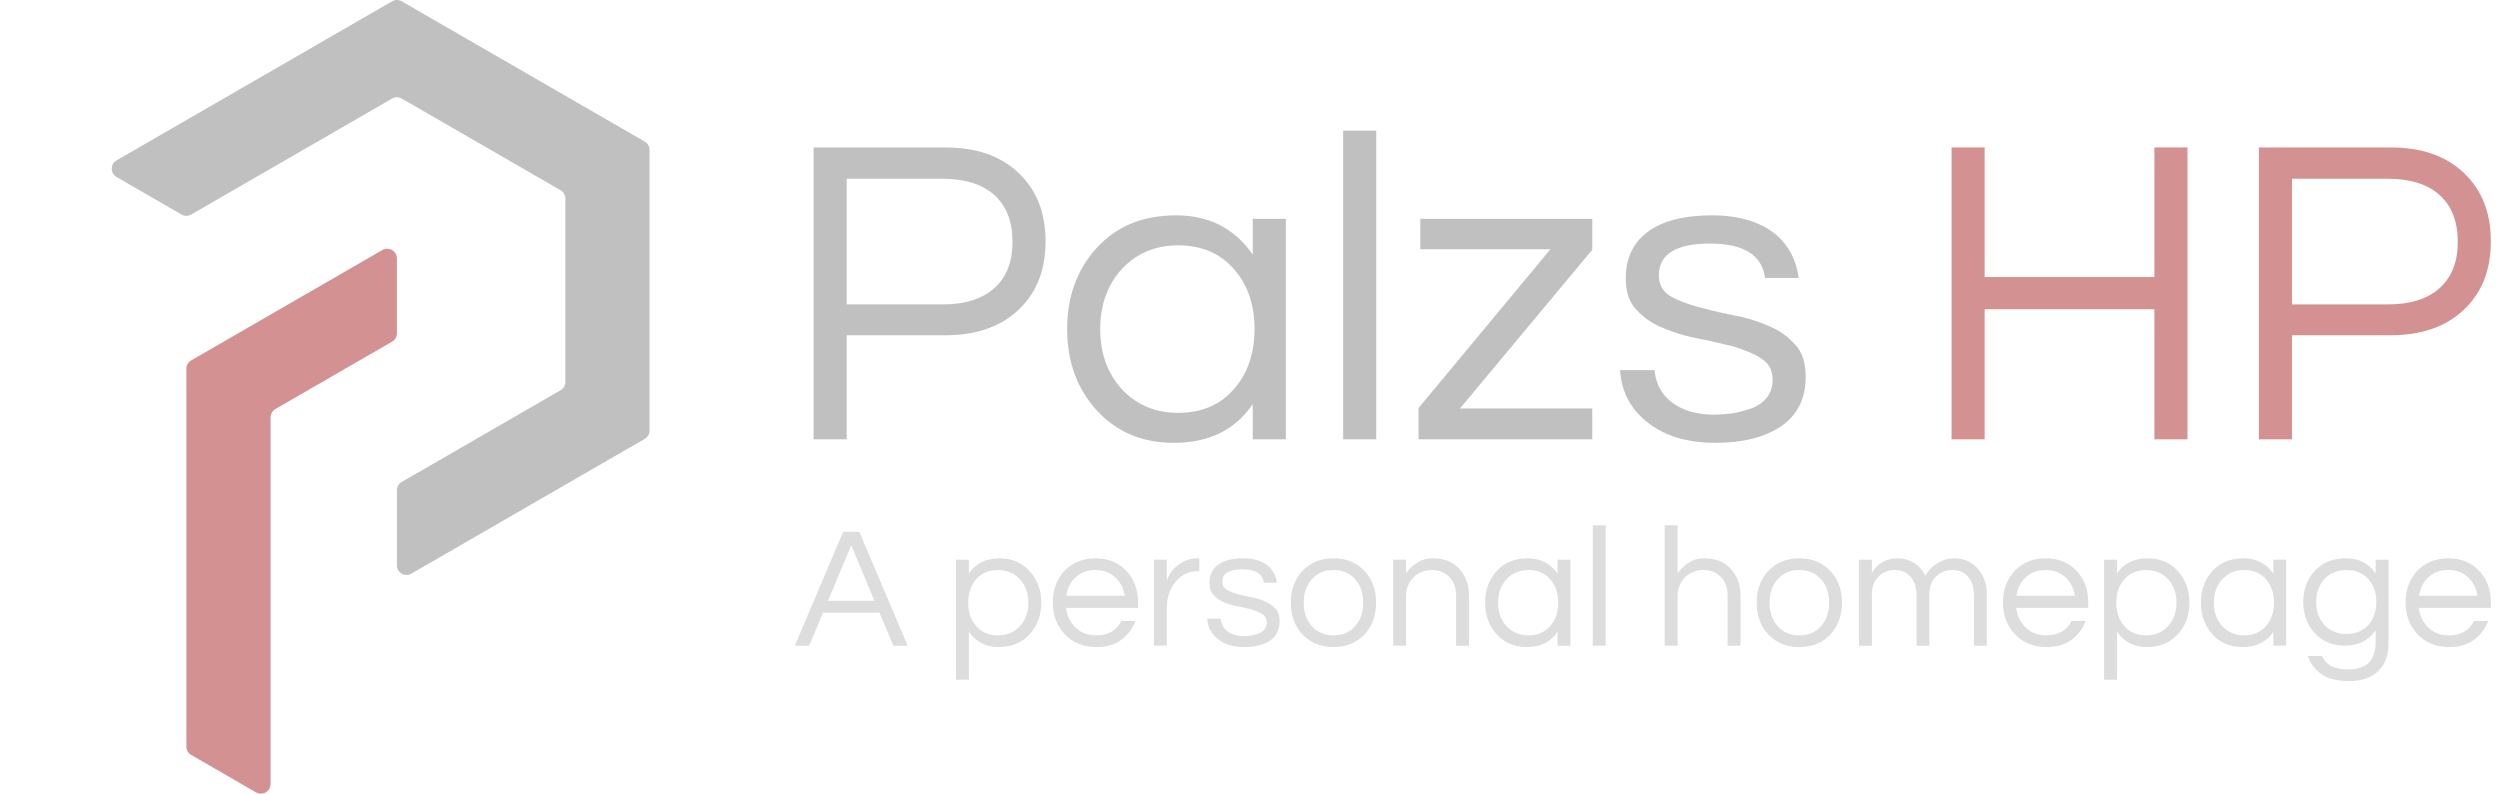
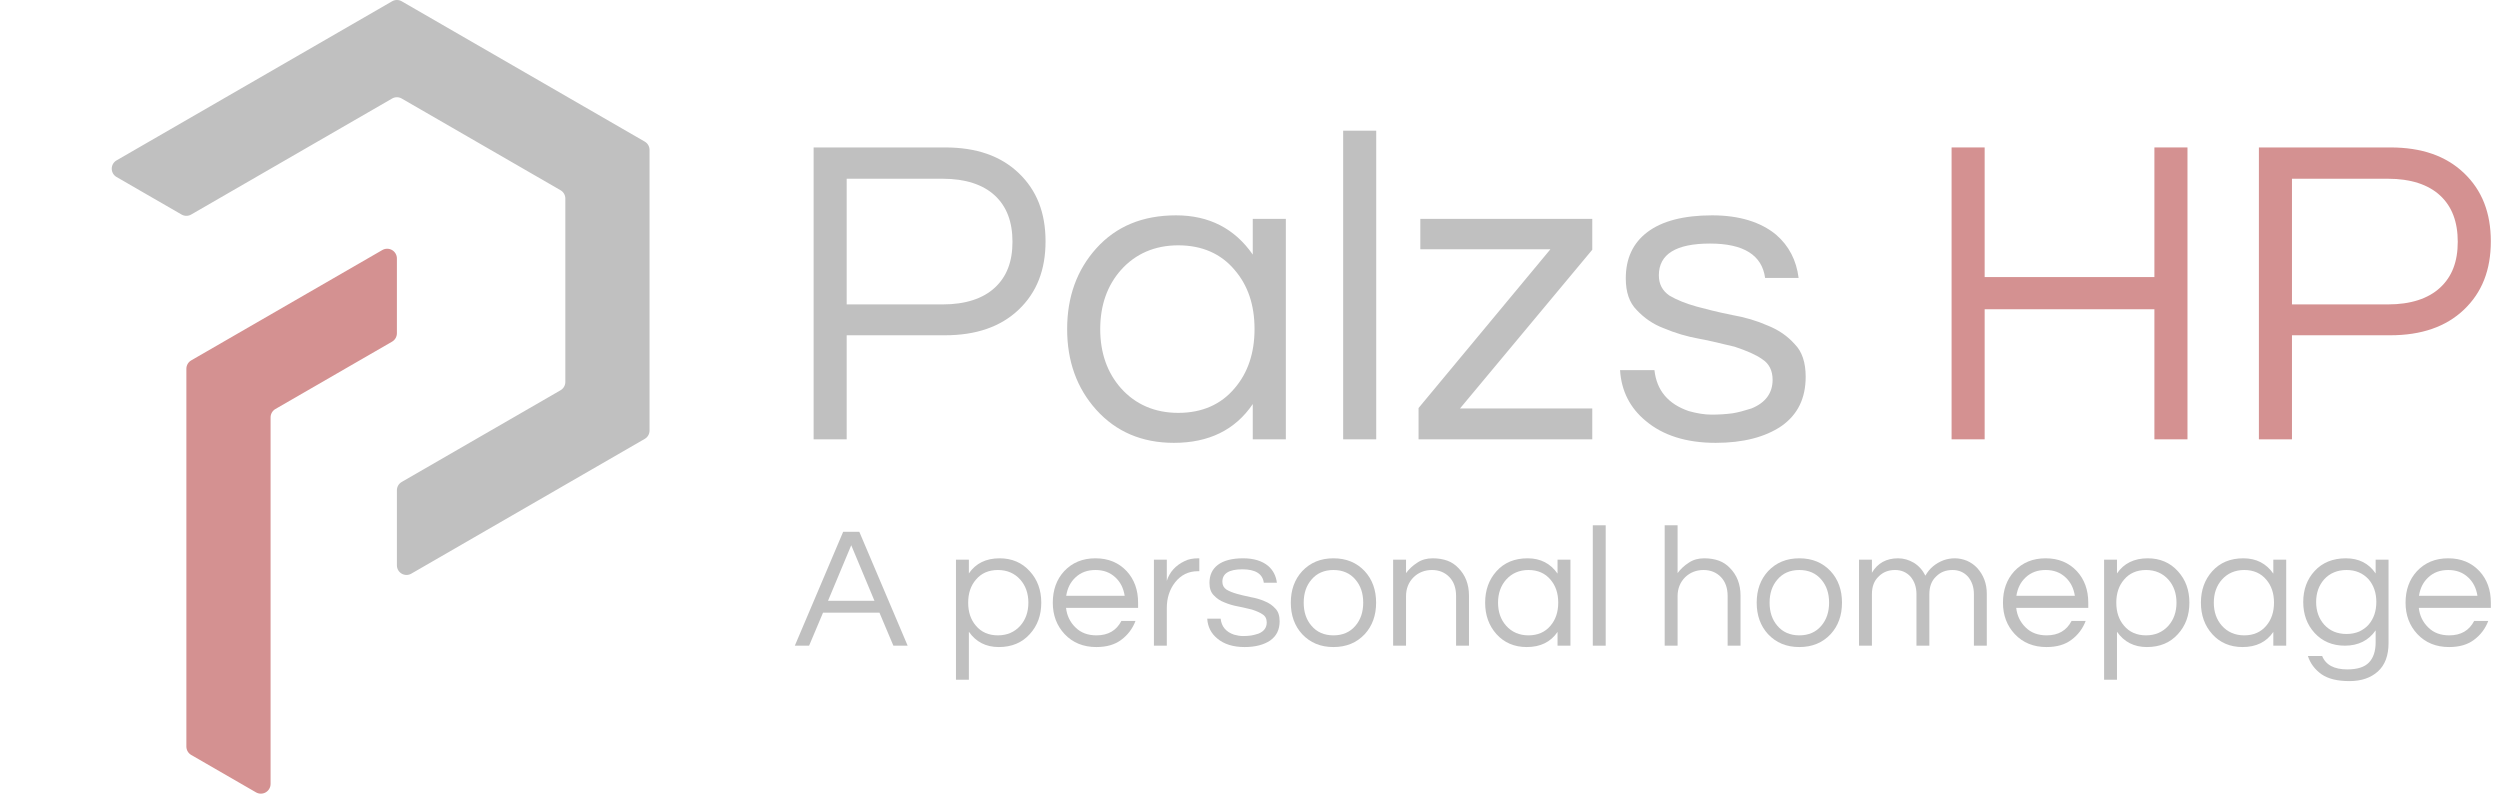
<svg xmlns="http://www.w3.org/2000/svg" width="100%" height="100%" viewBox="0 0 189 60" version="1.1" xml:space="preserve" style="fill-rule:evenodd;clip-rule:evenodd;stroke-linejoin:round;stroke-miterlimit:2;">
  <g transform="matrix(1,0,0,1,-1652.92,-144)">
    <g transform="matrix(0.0622431,0,0,0.0622431,1600.16,125.509)">
      <path d="M1312.01,600.78C1315.66,598.67 1320.16,598.67 1323.82,600.78C1327.47,602.89 1329.72,606.789 1329.72,611.008L1329.72,701.842C1329.72,706.062 1327.47,709.961 1323.82,712.071L1182.2,793.835C1178.55,795.944 1176.29,799.844 1176.29,804.063L1176.29,1249.23C1176.29,1253.45 1174.04,1257.35 1170.39,1259.46C1166.73,1261.57 1162.23,1261.57 1158.58,1259.46L1079.91,1214.04C1076.26,1211.93 1074.01,1208.03 1074.01,1203.81L1074.01,745.008C1074.01,740.788 1076.26,736.889 1079.91,734.779L1312.01,600.78Z" style="fill:rgb(212,145,145);" />
    </g>
    <g transform="matrix(0.0622431,0,0,0.0622431,1600.16,125.509)">
      <path d="M989.188,491.884C985.586,493.964 983.366,497.808 983.366,501.968C983.366,506.129 985.586,509.973 989.188,512.053L1068.19,557.662C1071.79,559.742 1076.23,559.742 1079.83,557.662L1323.9,416.747C1327.51,414.667 1331.94,414.667 1335.55,416.747L1528.48,528.135C1532.08,530.215 1534.3,534.059 1534.3,538.219L1534.3,760.993C1534.3,765.154 1532.08,768.998 1528.48,771.078L1335.55,882.465C1331.94,884.545 1329.72,888.39 1329.72,892.55L1329.72,983.768C1329.72,987.928 1331.94,991.772 1335.55,993.852C1339.15,995.933 1343.59,995.933 1347.19,993.852L1630.76,830.133C1634.36,828.053 1636.58,824.209 1636.58,820.049L1636.58,479.164C1636.58,475.004 1634.36,471.16 1630.76,469.079L1335.55,298.637C1331.94,296.557 1327.51,296.557 1323.9,298.637L989.188,491.884Z" style="fill:rgb(192,192,192);" />
    </g>
    <g transform="matrix(6.21141,0,0,0.946931,1205.55,105.519)">
      <rect x="72.025" y="40.637" width="9.66" height="63.363" style="fill:none;" />
    </g>
    <g transform="matrix(0.780071,0,0,0.780071,1712.97,192.813)">
      <g transform="matrix(16.667,0,0,16.667,0,0)">
-         <path d="M0.659,-0L0.576,-0L0.495,-0.192L0.167,-0.192L0.086,-0L0.003,-0L0.284,-0.662L0.378,-0.662L0.659,-0ZM0.466,-0.261L0.331,-0.584L0.196,-0.261L0.466,-0.261Z" style="fill:rgb(221,221,221);fill-rule:nonzero;" />
+         <path d="M0.659,-0L0.576,-0L0.495,-0.192L0.167,-0.192L0.086,-0L0.003,-0L0.284,-0.662L0.378,-0.662L0.659,-0ZM0.466,-0.261L0.331,-0.584L0.196,-0.261L0.466,-0.261Z" style="fill:rgb(192,192,192);fill-rule:nonzero;" />
      </g>
      <g transform="matrix(16.667,0,0,16.667,14.5836,0)">
-         <path d="M0.14,-0.42C0.18,-0.479 0.24,-0.508 0.319,-0.508C0.39,-0.508 0.449,-0.483 0.494,-0.433C0.539,-0.384 0.561,-0.323 0.561,-0.25C0.561,-0.177 0.539,-0.116 0.494,-0.067C0.449,-0.017 0.389,0.008 0.314,0.008C0.239,0.008 0.181,-0.022 0.14,-0.081L0.14,0.198L0.065,0.198L0.065,-0.5L0.14,-0.5L0.14,-0.42ZM0.309,-0.44C0.255,-0.44 0.212,-0.421 0.181,-0.384C0.151,-0.349 0.136,-0.305 0.136,-0.25C0.136,-0.195 0.151,-0.151 0.181,-0.116C0.212,-0.079 0.255,-0.06 0.309,-0.06C0.362,-0.06 0.406,-0.079 0.439,-0.116C0.47,-0.151 0.486,-0.196 0.486,-0.25C0.486,-0.304 0.47,-0.349 0.439,-0.384C0.406,-0.421 0.362,-0.44 0.309,-0.44Z" style="fill:rgb(221,221,221);fill-rule:nonzero;" />
+         <path d="M0.14,-0.42C0.18,-0.479 0.24,-0.508 0.319,-0.508C0.39,-0.508 0.449,-0.483 0.494,-0.433C0.539,-0.384 0.561,-0.323 0.561,-0.25C0.561,-0.177 0.539,-0.116 0.494,-0.067C0.449,-0.017 0.389,0.008 0.314,0.008C0.239,0.008 0.181,-0.022 0.14,-0.081L0.14,0.198L0.065,0.198L0.065,-0.5L0.14,-0.5L0.14,-0.42ZM0.309,-0.44C0.255,-0.44 0.212,-0.421 0.181,-0.384C0.151,-0.349 0.136,-0.305 0.136,-0.25C0.136,-0.195 0.151,-0.151 0.181,-0.116C0.212,-0.079 0.255,-0.06 0.309,-0.06C0.362,-0.06 0.406,-0.079 0.439,-0.116C0.47,-0.151 0.486,-0.196 0.486,-0.25C0.486,-0.304 0.47,-0.349 0.439,-0.384C0.406,-0.421 0.362,-0.44 0.309,-0.44Z" style="fill:rgb(192,192,192);fill-rule:nonzero;" />
      </g>
      <g transform="matrix(16.667,0,0,16.667,24.4838,0)">
-         <path d="M0.288,-0.06C0.356,-0.06 0.404,-0.088 0.433,-0.144L0.515,-0.144C0.498,-0.099 0.47,-0.062 0.432,-0.034C0.395,-0.006 0.347,0.008 0.287,0.008C0.212,0.008 0.15,-0.017 0.103,-0.067C0.057,-0.116 0.034,-0.177 0.034,-0.25C0.034,-0.324 0.056,-0.385 0.1,-0.433C0.147,-0.483 0.207,-0.508 0.282,-0.508C0.357,-0.508 0.417,-0.483 0.464,-0.433C0.508,-0.385 0.53,-0.324 0.53,-0.25L0.53,-0.22L0.111,-0.22C0.116,-0.175 0.134,-0.137 0.166,-0.106C0.197,-0.075 0.238,-0.06 0.288,-0.06ZM0.398,-0.397C0.367,-0.426 0.329,-0.44 0.282,-0.44C0.235,-0.44 0.197,-0.426 0.166,-0.397C0.137,-0.37 0.119,-0.335 0.112,-0.29L0.452,-0.29C0.445,-0.335 0.427,-0.37 0.398,-0.397Z" style="fill:rgb(221,221,221);fill-rule:nonzero;" />
+         <path d="M0.288,-0.06C0.356,-0.06 0.404,-0.088 0.433,-0.144L0.515,-0.144C0.498,-0.099 0.47,-0.062 0.432,-0.034C0.395,-0.006 0.347,0.008 0.287,0.008C0.212,0.008 0.15,-0.017 0.103,-0.067C0.057,-0.116 0.034,-0.177 0.034,-0.25C0.034,-0.324 0.056,-0.385 0.1,-0.433C0.147,-0.483 0.207,-0.508 0.282,-0.508C0.357,-0.508 0.417,-0.483 0.464,-0.433C0.508,-0.385 0.53,-0.324 0.53,-0.25L0.53,-0.22L0.111,-0.22C0.116,-0.175 0.134,-0.137 0.166,-0.106C0.197,-0.075 0.238,-0.06 0.288,-0.06ZM0.398,-0.397C0.367,-0.426 0.329,-0.44 0.282,-0.44C0.235,-0.44 0.197,-0.426 0.166,-0.397C0.137,-0.37 0.119,-0.335 0.112,-0.29L0.452,-0.29C0.445,-0.335 0.427,-0.37 0.398,-0.397Z" style="fill:rgb(192,192,192);fill-rule:nonzero;" />
      </g>
      <g transform="matrix(16.667,0,0,16.667,33.7673,0)">
-         <path d="M0.329,-0.508L0.329,-0.433L0.32,-0.433C0.266,-0.433 0.222,-0.411 0.188,-0.368C0.156,-0.327 0.14,-0.277 0.14,-0.22L0.14,-0L0.065,-0L0.065,-0.5L0.14,-0.5L0.14,-0.377C0.156,-0.428 0.191,-0.467 0.244,-0.492C0.265,-0.503 0.292,-0.508 0.324,-0.508L0.329,-0.508Z" style="fill:rgb(221,221,221);fill-rule:nonzero;" />
+         <path d="M0.329,-0.508L0.329,-0.433L0.32,-0.433C0.266,-0.433 0.222,-0.411 0.188,-0.368C0.156,-0.327 0.14,-0.277 0.14,-0.22L0.14,-0L0.065,-0L0.065,-0.5L0.14,-0.5L0.14,-0.377C0.156,-0.428 0.191,-0.467 0.244,-0.492C0.265,-0.503 0.292,-0.508 0.324,-0.508L0.329,-0.508Z" style="fill:rgb(192,192,192);fill-rule:nonzero;" />
      </g>
      <g transform="matrix(16.667,0,0,16.667,39.5175,0)">
-         <path d="M0.359,-0.366C0.352,-0.418 0.31,-0.444 0.234,-0.444C0.157,-0.444 0.118,-0.42 0.118,-0.372C0.118,-0.352 0.126,-0.337 0.142,-0.326C0.159,-0.316 0.179,-0.308 0.204,-0.301C0.223,-0.296 0.249,-0.289 0.284,-0.282C0.313,-0.277 0.34,-0.269 0.365,-0.258C0.39,-0.248 0.41,-0.234 0.426,-0.216C0.443,-0.199 0.451,-0.174 0.451,-0.142C0.451,-0.093 0.433,-0.056 0.396,-0.03C0.359,-0.005 0.309,0.008 0.247,0.008C0.18,0.008 0.127,-0.009 0.088,-0.042C0.053,-0.071 0.033,-0.109 0.03,-0.157L0.108,-0.157C0.113,-0.111 0.139,-0.08 0.186,-0.064C0.204,-0.059 0.221,-0.056 0.238,-0.056C0.254,-0.056 0.27,-0.057 0.285,-0.059C0.298,-0.061 0.312,-0.065 0.328,-0.07C0.36,-0.083 0.376,-0.105 0.376,-0.135C0.376,-0.156 0.368,-0.172 0.352,-0.182C0.338,-0.192 0.317,-0.201 0.29,-0.21C0.249,-0.22 0.222,-0.226 0.21,-0.228C0.182,-0.233 0.155,-0.241 0.129,-0.252C0.105,-0.261 0.085,-0.275 0.068,-0.293C0.051,-0.31 0.043,-0.334 0.043,-0.365C0.043,-0.41 0.059,-0.445 0.092,-0.47C0.125,-0.495 0.174,-0.508 0.239,-0.508C0.3,-0.508 0.349,-0.493 0.384,-0.464C0.413,-0.439 0.43,-0.406 0.435,-0.366L0.359,-0.366Z" style="fill:rgb(221,221,221);fill-rule:nonzero;" />
+         <path d="M0.359,-0.366C0.352,-0.418 0.31,-0.444 0.234,-0.444C0.157,-0.444 0.118,-0.42 0.118,-0.372C0.118,-0.352 0.126,-0.337 0.142,-0.326C0.159,-0.316 0.179,-0.308 0.204,-0.301C0.223,-0.296 0.249,-0.289 0.284,-0.282C0.313,-0.277 0.34,-0.269 0.365,-0.258C0.39,-0.248 0.41,-0.234 0.426,-0.216C0.443,-0.199 0.451,-0.174 0.451,-0.142C0.451,-0.093 0.433,-0.056 0.396,-0.03C0.359,-0.005 0.309,0.008 0.247,0.008C0.18,0.008 0.127,-0.009 0.088,-0.042C0.053,-0.071 0.033,-0.109 0.03,-0.157L0.108,-0.157C0.113,-0.111 0.139,-0.08 0.186,-0.064C0.204,-0.059 0.221,-0.056 0.238,-0.056C0.254,-0.056 0.27,-0.057 0.285,-0.059C0.298,-0.061 0.312,-0.065 0.328,-0.07C0.36,-0.083 0.376,-0.105 0.376,-0.135C0.376,-0.156 0.368,-0.172 0.352,-0.182C0.338,-0.192 0.317,-0.201 0.29,-0.21C0.249,-0.22 0.222,-0.226 0.21,-0.228C0.182,-0.233 0.155,-0.241 0.129,-0.252C0.105,-0.261 0.085,-0.275 0.068,-0.293C0.051,-0.31 0.043,-0.334 0.043,-0.365C0.043,-0.41 0.059,-0.445 0.092,-0.47C0.125,-0.495 0.174,-0.508 0.239,-0.508C0.3,-0.508 0.349,-0.493 0.384,-0.464C0.413,-0.439 0.43,-0.406 0.435,-0.366L0.359,-0.366Z" style="fill:rgb(192,192,192);fill-rule:nonzero;" />
      </g>
      <g transform="matrix(16.667,0,0,16.667,47.551,0)">
-         <path d="M0.1,-0.433C0.147,-0.483 0.207,-0.508 0.282,-0.508C0.357,-0.508 0.417,-0.483 0.464,-0.433C0.508,-0.385 0.53,-0.324 0.53,-0.25C0.53,-0.176 0.508,-0.115 0.464,-0.067C0.417,-0.017 0.357,0.008 0.282,0.008C0.207,0.008 0.147,-0.017 0.1,-0.067C0.056,-0.115 0.034,-0.176 0.034,-0.25C0.034,-0.324 0.056,-0.385 0.1,-0.433ZM0.154,-0.116C0.185,-0.079 0.228,-0.06 0.282,-0.06C0.336,-0.06 0.379,-0.079 0.41,-0.116C0.44,-0.151 0.455,-0.196 0.455,-0.25C0.455,-0.305 0.44,-0.349 0.41,-0.384C0.379,-0.421 0.336,-0.44 0.282,-0.44C0.228,-0.44 0.185,-0.421 0.154,-0.384C0.124,-0.349 0.109,-0.305 0.109,-0.25C0.109,-0.195 0.124,-0.151 0.154,-0.116Z" style="fill:rgb(221,221,221);fill-rule:nonzero;" />
+         <path d="M0.1,-0.433C0.147,-0.483 0.207,-0.508 0.282,-0.508C0.357,-0.508 0.417,-0.483 0.464,-0.433C0.508,-0.385 0.53,-0.324 0.53,-0.25C0.53,-0.176 0.508,-0.115 0.464,-0.067C0.417,-0.017 0.357,0.008 0.282,0.008C0.207,0.008 0.147,-0.017 0.1,-0.067C0.056,-0.115 0.034,-0.176 0.034,-0.25C0.034,-0.324 0.056,-0.385 0.1,-0.433ZM0.154,-0.116C0.185,-0.079 0.228,-0.06 0.282,-0.06C0.336,-0.06 0.379,-0.079 0.41,-0.116C0.44,-0.151 0.455,-0.196 0.455,-0.25C0.455,-0.305 0.44,-0.349 0.41,-0.384C0.379,-0.421 0.336,-0.44 0.282,-0.44C0.228,-0.44 0.185,-0.421 0.154,-0.384C0.124,-0.349 0.109,-0.305 0.109,-0.25C0.109,-0.195 0.124,-0.151 0.154,-0.116Z" style="fill:rgb(192,192,192);fill-rule:nonzero;" />
      </g>
      <g transform="matrix(16.667,0,0,16.667,56.9511,0)">
-         <path d="M0.14,-0.5L0.14,-0.422C0.157,-0.445 0.179,-0.466 0.206,-0.483C0.231,-0.5 0.261,-0.508 0.295,-0.508C0.328,-0.508 0.356,-0.503 0.381,-0.494C0.405,-0.485 0.426,-0.471 0.444,-0.452C0.485,-0.411 0.506,-0.357 0.506,-0.291L0.506,-0L0.431,-0L0.431,-0.289C0.431,-0.335 0.418,-0.372 0.392,-0.399C0.366,-0.426 0.332,-0.44 0.291,-0.44C0.249,-0.44 0.213,-0.426 0.184,-0.398C0.155,-0.369 0.14,-0.332 0.14,-0.288L0.14,-0L0.065,-0L0.065,-0.5L0.14,-0.5Z" style="fill:rgb(221,221,221);fill-rule:nonzero;" />
+         <path d="M0.14,-0.5L0.14,-0.422C0.157,-0.445 0.179,-0.466 0.206,-0.483C0.231,-0.5 0.261,-0.508 0.295,-0.508C0.328,-0.508 0.356,-0.503 0.381,-0.494C0.405,-0.485 0.426,-0.471 0.444,-0.452C0.485,-0.411 0.506,-0.357 0.506,-0.291L0.506,-0L0.431,-0L0.431,-0.289C0.431,-0.335 0.418,-0.372 0.392,-0.399C0.366,-0.426 0.332,-0.44 0.291,-0.44C0.249,-0.44 0.213,-0.426 0.184,-0.398C0.155,-0.369 0.14,-0.332 0.14,-0.288L0.14,-0L0.065,-0L0.065,-0.5L0.14,-0.5Z" style="fill:rgb(192,192,192);fill-rule:nonzero;" />
      </g>
      <g transform="matrix(16.667,0,0,16.667,66.3847,0)">
-         <path d="M0.455,-0.08C0.415,-0.021 0.355,0.008 0.276,0.008C0.204,0.008 0.145,-0.017 0.1,-0.067C0.056,-0.116 0.034,-0.177 0.034,-0.25C0.034,-0.323 0.056,-0.384 0.1,-0.433C0.145,-0.483 0.205,-0.508 0.281,-0.508C0.356,-0.508 0.414,-0.478 0.455,-0.419L0.455,-0.5L0.53,-0.5L0.53,-0L0.455,-0L0.455,-0.08ZM0.286,-0.06C0.34,-0.06 0.383,-0.079 0.414,-0.116C0.444,-0.151 0.459,-0.196 0.459,-0.25C0.459,-0.305 0.444,-0.349 0.414,-0.384C0.383,-0.421 0.34,-0.44 0.286,-0.44C0.233,-0.44 0.189,-0.421 0.156,-0.384C0.125,-0.349 0.109,-0.304 0.109,-0.25C0.109,-0.196 0.125,-0.151 0.156,-0.116C0.189,-0.079 0.233,-0.06 0.286,-0.06Z" style="fill:rgb(221,221,221);fill-rule:nonzero;" />
+         <path d="M0.455,-0.08C0.415,-0.021 0.355,0.008 0.276,0.008C0.204,0.008 0.145,-0.017 0.1,-0.067C0.056,-0.116 0.034,-0.177 0.034,-0.25C0.034,-0.323 0.056,-0.384 0.1,-0.433C0.145,-0.483 0.205,-0.508 0.281,-0.508C0.356,-0.508 0.414,-0.478 0.455,-0.419L0.455,-0.5L0.53,-0.5L0.53,-0L0.455,-0L0.455,-0.08ZM0.286,-0.06C0.34,-0.06 0.383,-0.079 0.414,-0.116C0.444,-0.151 0.459,-0.196 0.459,-0.25C0.459,-0.305 0.444,-0.349 0.414,-0.384C0.383,-0.421 0.34,-0.44 0.286,-0.44C0.233,-0.44 0.189,-0.421 0.156,-0.384C0.125,-0.349 0.109,-0.304 0.109,-0.25C0.109,-0.196 0.125,-0.151 0.156,-0.116C0.189,-0.079 0.233,-0.06 0.286,-0.06Z" style="fill:rgb(192,192,192);fill-rule:nonzero;" />
      </g>
      <g transform="matrix(16.667,0,0,16.667,76.3015,0)">
-         <rect x="0.065" y="-0.7" width="0.075" height="0.7" style="fill:rgb(221,221,221);fill-rule:nonzero;" />
+         <rect x="0.065" y="-0.7" width="0.075" height="0.7" style="fill:rgb(192,192,192);" />
      </g>
      <g transform="matrix(16.667,0,0,16.667,83.2683,0)">
-         <path d="M0.14,-0.7L0.14,-0.422C0.157,-0.445 0.179,-0.466 0.206,-0.483C0.231,-0.5 0.261,-0.508 0.295,-0.508C0.328,-0.508 0.356,-0.503 0.381,-0.494C0.405,-0.485 0.426,-0.471 0.444,-0.452C0.485,-0.411 0.506,-0.357 0.506,-0.291L0.506,-0L0.431,-0L0.431,-0.289C0.431,-0.335 0.418,-0.372 0.392,-0.399C0.366,-0.426 0.332,-0.44 0.291,-0.44C0.249,-0.44 0.213,-0.426 0.184,-0.398C0.155,-0.369 0.14,-0.332 0.14,-0.288L0.14,-0L0.065,-0L0.065,-0.7L0.14,-0.7Z" style="fill:rgb(221,221,221);fill-rule:nonzero;" />
+         <path d="M0.14,-0.7L0.14,-0.422C0.157,-0.445 0.179,-0.466 0.206,-0.483C0.231,-0.5 0.261,-0.508 0.295,-0.508C0.328,-0.508 0.356,-0.503 0.381,-0.494C0.405,-0.485 0.426,-0.471 0.444,-0.452C0.485,-0.411 0.506,-0.357 0.506,-0.291L0.506,-0L0.431,-0L0.431,-0.289C0.431,-0.335 0.418,-0.372 0.392,-0.399C0.366,-0.426 0.332,-0.44 0.291,-0.44C0.249,-0.44 0.213,-0.426 0.184,-0.398C0.155,-0.369 0.14,-0.332 0.14,-0.288L0.14,-0L0.065,-0L0.065,-0.7L0.14,-0.7Z" style="fill:rgb(192,192,192);fill-rule:nonzero;" />
      </g>
      <g transform="matrix(16.667,0,0,16.667,92.7019,0)">
-         <path d="M0.1,-0.433C0.147,-0.483 0.207,-0.508 0.282,-0.508C0.357,-0.508 0.417,-0.483 0.464,-0.433C0.508,-0.385 0.53,-0.324 0.53,-0.25C0.53,-0.176 0.508,-0.115 0.464,-0.067C0.417,-0.017 0.357,0.008 0.282,0.008C0.207,0.008 0.147,-0.017 0.1,-0.067C0.056,-0.115 0.034,-0.176 0.034,-0.25C0.034,-0.324 0.056,-0.385 0.1,-0.433ZM0.154,-0.116C0.185,-0.079 0.228,-0.06 0.282,-0.06C0.336,-0.06 0.379,-0.079 0.41,-0.116C0.44,-0.151 0.455,-0.196 0.455,-0.25C0.455,-0.305 0.44,-0.349 0.41,-0.384C0.379,-0.421 0.336,-0.44 0.282,-0.44C0.228,-0.44 0.185,-0.421 0.154,-0.384C0.124,-0.349 0.109,-0.305 0.109,-0.25C0.109,-0.195 0.124,-0.151 0.154,-0.116Z" style="fill:rgb(221,221,221);fill-rule:nonzero;" />
+         <path d="M0.1,-0.433C0.147,-0.483 0.207,-0.508 0.282,-0.508C0.357,-0.508 0.417,-0.483 0.464,-0.433C0.508,-0.385 0.53,-0.324 0.53,-0.25C0.53,-0.176 0.508,-0.115 0.464,-0.067C0.417,-0.017 0.357,0.008 0.282,0.008C0.207,0.008 0.147,-0.017 0.1,-0.067C0.056,-0.115 0.034,-0.176 0.034,-0.25C0.034,-0.324 0.056,-0.385 0.1,-0.433ZM0.154,-0.116C0.185,-0.079 0.228,-0.06 0.282,-0.06C0.336,-0.06 0.379,-0.079 0.41,-0.116C0.44,-0.151 0.455,-0.196 0.455,-0.25C0.455,-0.305 0.44,-0.349 0.41,-0.384C0.379,-0.421 0.336,-0.44 0.282,-0.44C0.228,-0.44 0.185,-0.421 0.154,-0.384C0.124,-0.349 0.109,-0.305 0.109,-0.25C0.109,-0.195 0.124,-0.151 0.154,-0.116Z" style="fill:rgb(192,192,192);fill-rule:nonzero;" />
      </g>
      <g transform="matrix(16.667,0,0,16.667,102.102,0)">
-         <path d="M0.14,-0.424C0.173,-0.48 0.224,-0.508 0.292,-0.508C0.325,-0.508 0.355,-0.499 0.384,-0.482C0.413,-0.464 0.435,-0.439 0.451,-0.407C0.474,-0.449 0.51,-0.479 0.557,-0.497C0.577,-0.504 0.599,-0.508 0.622,-0.508C0.646,-0.508 0.669,-0.503 0.692,-0.494C0.715,-0.484 0.735,-0.47 0.752,-0.452C0.789,-0.411 0.808,-0.361 0.808,-0.302L0.808,-0L0.733,-0L0.733,-0.3C0.733,-0.341 0.721,-0.375 0.698,-0.402C0.675,-0.427 0.645,-0.44 0.609,-0.44C0.57,-0.44 0.539,-0.428 0.514,-0.403C0.487,-0.378 0.474,-0.344 0.474,-0.299L0.474,-0L0.399,-0L0.399,-0.3C0.399,-0.341 0.387,-0.375 0.364,-0.402C0.341,-0.427 0.311,-0.44 0.275,-0.44C0.236,-0.44 0.205,-0.428 0.18,-0.403C0.153,-0.378 0.14,-0.344 0.14,-0.299L0.14,-0L0.065,-0L0.065,-0.5L0.14,-0.5L0.14,-0.424Z" style="fill:rgb(221,221,221);fill-rule:nonzero;" />
+         <path d="M0.14,-0.424C0.173,-0.48 0.224,-0.508 0.292,-0.508C0.325,-0.508 0.355,-0.499 0.384,-0.482C0.413,-0.464 0.435,-0.439 0.451,-0.407C0.474,-0.449 0.51,-0.479 0.557,-0.497C0.577,-0.504 0.599,-0.508 0.622,-0.508C0.646,-0.508 0.669,-0.503 0.692,-0.494C0.715,-0.484 0.735,-0.47 0.752,-0.452C0.789,-0.411 0.808,-0.361 0.808,-0.302L0.808,-0L0.733,-0L0.733,-0.3C0.733,-0.341 0.721,-0.375 0.698,-0.402C0.675,-0.427 0.645,-0.44 0.609,-0.44C0.57,-0.44 0.539,-0.428 0.514,-0.403C0.487,-0.378 0.474,-0.344 0.474,-0.299L0.474,-0L0.399,-0L0.399,-0.3C0.399,-0.341 0.387,-0.375 0.364,-0.402C0.341,-0.427 0.311,-0.44 0.275,-0.44C0.236,-0.44 0.205,-0.428 0.18,-0.403C0.153,-0.378 0.14,-0.344 0.14,-0.299L0.14,-0L0.065,-0L0.065,-0.5L0.14,-0.5L0.14,-0.424Z" style="fill:rgb(192,192,192);fill-rule:nonzero;" />
      </g>
      <g transform="matrix(16.667,0,0,16.667,116.569,0)">
-         <path d="M0.288,-0.06C0.356,-0.06 0.404,-0.088 0.433,-0.144L0.515,-0.144C0.498,-0.099 0.47,-0.062 0.432,-0.034C0.395,-0.006 0.347,0.008 0.287,0.008C0.212,0.008 0.15,-0.017 0.103,-0.067C0.057,-0.116 0.034,-0.177 0.034,-0.25C0.034,-0.324 0.056,-0.385 0.1,-0.433C0.147,-0.483 0.207,-0.508 0.282,-0.508C0.357,-0.508 0.417,-0.483 0.464,-0.433C0.508,-0.385 0.53,-0.324 0.53,-0.25L0.53,-0.22L0.111,-0.22C0.116,-0.175 0.134,-0.137 0.166,-0.106C0.197,-0.075 0.238,-0.06 0.288,-0.06ZM0.398,-0.397C0.367,-0.426 0.329,-0.44 0.282,-0.44C0.235,-0.44 0.197,-0.426 0.166,-0.397C0.137,-0.37 0.119,-0.335 0.112,-0.29L0.452,-0.29C0.445,-0.335 0.427,-0.37 0.398,-0.397Z" style="fill:rgb(221,221,221);fill-rule:nonzero;" />
+         <path d="M0.288,-0.06C0.356,-0.06 0.404,-0.088 0.433,-0.144L0.515,-0.144C0.498,-0.099 0.47,-0.062 0.432,-0.034C0.395,-0.006 0.347,0.008 0.287,0.008C0.212,0.008 0.15,-0.017 0.103,-0.067C0.057,-0.116 0.034,-0.177 0.034,-0.25C0.034,-0.324 0.056,-0.385 0.1,-0.433C0.147,-0.483 0.207,-0.508 0.282,-0.508C0.357,-0.508 0.417,-0.483 0.464,-0.433C0.508,-0.385 0.53,-0.324 0.53,-0.25L0.53,-0.22L0.111,-0.22C0.116,-0.175 0.134,-0.137 0.166,-0.106C0.197,-0.075 0.238,-0.06 0.288,-0.06ZM0.398,-0.397C0.367,-0.426 0.329,-0.44 0.282,-0.44C0.235,-0.44 0.197,-0.426 0.166,-0.397C0.137,-0.37 0.119,-0.335 0.112,-0.29L0.452,-0.29C0.445,-0.335 0.427,-0.37 0.398,-0.397Z" style="fill:rgb(192,192,192);fill-rule:nonzero;" />
      </g>
      <g transform="matrix(16.667,0,0,16.667,125.853,0)">
-         <path d="M0.14,-0.42C0.18,-0.479 0.24,-0.508 0.319,-0.508C0.39,-0.508 0.449,-0.483 0.494,-0.433C0.539,-0.384 0.561,-0.323 0.561,-0.25C0.561,-0.177 0.539,-0.116 0.494,-0.067C0.449,-0.017 0.389,0.008 0.314,0.008C0.239,0.008 0.181,-0.022 0.14,-0.081L0.14,0.198L0.065,0.198L0.065,-0.5L0.14,-0.5L0.14,-0.42ZM0.309,-0.44C0.255,-0.44 0.212,-0.421 0.181,-0.384C0.151,-0.349 0.136,-0.305 0.136,-0.25C0.136,-0.195 0.151,-0.151 0.181,-0.116C0.212,-0.079 0.255,-0.06 0.309,-0.06C0.362,-0.06 0.406,-0.079 0.439,-0.116C0.47,-0.151 0.486,-0.196 0.486,-0.25C0.486,-0.304 0.47,-0.349 0.439,-0.384C0.406,-0.421 0.362,-0.44 0.309,-0.44Z" style="fill:rgb(221,221,221);fill-rule:nonzero;" />
+         <path d="M0.14,-0.42C0.18,-0.479 0.24,-0.508 0.319,-0.508C0.39,-0.508 0.449,-0.483 0.494,-0.433C0.539,-0.384 0.561,-0.323 0.561,-0.25C0.561,-0.177 0.539,-0.116 0.494,-0.067C0.449,-0.017 0.389,0.008 0.314,0.008C0.239,0.008 0.181,-0.022 0.14,-0.081L0.14,0.198L0.065,0.198L0.065,-0.5L0.14,-0.5L0.14,-0.42ZM0.309,-0.44C0.255,-0.44 0.212,-0.421 0.181,-0.384C0.151,-0.349 0.136,-0.305 0.136,-0.25C0.136,-0.195 0.151,-0.151 0.181,-0.116C0.212,-0.079 0.255,-0.06 0.309,-0.06C0.362,-0.06 0.406,-0.079 0.439,-0.116C0.47,-0.151 0.486,-0.196 0.486,-0.25C0.486,-0.304 0.47,-0.349 0.439,-0.384C0.406,-0.421 0.362,-0.44 0.309,-0.44Z" style="fill:rgb(192,192,192);fill-rule:nonzero;" />
      </g>
      <g transform="matrix(16.667,0,0,16.667,135.753,0)">
-         <path d="M0.455,-0.08C0.415,-0.021 0.355,0.008 0.276,0.008C0.204,0.008 0.145,-0.017 0.1,-0.067C0.056,-0.116 0.034,-0.177 0.034,-0.25C0.034,-0.323 0.056,-0.384 0.1,-0.433C0.145,-0.483 0.205,-0.508 0.281,-0.508C0.356,-0.508 0.414,-0.478 0.455,-0.419L0.455,-0.5L0.53,-0.5L0.53,-0L0.455,-0L0.455,-0.08ZM0.286,-0.06C0.34,-0.06 0.383,-0.079 0.414,-0.116C0.444,-0.151 0.459,-0.196 0.459,-0.25C0.459,-0.305 0.444,-0.349 0.414,-0.384C0.383,-0.421 0.34,-0.44 0.286,-0.44C0.233,-0.44 0.189,-0.421 0.156,-0.384C0.125,-0.349 0.109,-0.304 0.109,-0.25C0.109,-0.196 0.125,-0.151 0.156,-0.116C0.189,-0.079 0.233,-0.06 0.286,-0.06Z" style="fill:rgb(221,221,221);fill-rule:nonzero;" />
+         <path d="M0.455,-0.08C0.415,-0.021 0.355,0.008 0.276,0.008C0.204,0.008 0.145,-0.017 0.1,-0.067C0.056,-0.116 0.034,-0.177 0.034,-0.25C0.034,-0.323 0.056,-0.384 0.1,-0.433C0.145,-0.483 0.205,-0.508 0.281,-0.508C0.356,-0.508 0.414,-0.478 0.455,-0.419L0.455,-0.5L0.53,-0.5L0.53,-0L0.455,-0L0.455,-0.08ZM0.286,-0.06C0.34,-0.06 0.383,-0.079 0.414,-0.116C0.444,-0.151 0.459,-0.196 0.459,-0.25C0.459,-0.305 0.444,-0.349 0.414,-0.384C0.383,-0.421 0.34,-0.44 0.286,-0.44C0.233,-0.44 0.189,-0.421 0.156,-0.384C0.125,-0.349 0.109,-0.304 0.109,-0.25C0.109,-0.196 0.125,-0.151 0.156,-0.116C0.189,-0.079 0.233,-0.06 0.286,-0.06Z" style="fill:rgb(192,192,192);fill-rule:nonzero;" />
      </g>
      <g transform="matrix(16.667,0,0,16.667,145.67,0)">
-         <path d="M0.455,-0.42L0.455,-0.5L0.53,-0.5L0.53,-0.015C0.53,0.058 0.509,0.113 0.468,0.15C0.427,0.187 0.372,0.206 0.303,0.206C0.233,0.206 0.179,0.193 0.14,0.166C0.101,0.138 0.075,0.103 0.061,0.06L0.144,0.06C0.165,0.112 0.214,0.138 0.29,0.138C0.348,0.138 0.39,0.125 0.416,0.098C0.442,0.071 0.455,0.032 0.455,-0.02L0.455,-0.089C0.414,-0.03 0.354,-0 0.276,-0C0.204,-0 0.145,-0.025 0.1,-0.074C0.056,-0.122 0.034,-0.182 0.034,-0.254C0.034,-0.326 0.056,-0.386 0.1,-0.434C0.145,-0.483 0.206,-0.508 0.282,-0.508C0.357,-0.508 0.415,-0.479 0.455,-0.42ZM0.286,-0.068C0.313,-0.068 0.337,-0.073 0.359,-0.082C0.382,-0.093 0.4,-0.106 0.414,-0.122C0.444,-0.157 0.459,-0.201 0.459,-0.254C0.459,-0.307 0.444,-0.351 0.414,-0.386C0.381,-0.422 0.338,-0.44 0.286,-0.44C0.233,-0.44 0.189,-0.422 0.156,-0.386C0.125,-0.351 0.109,-0.307 0.109,-0.254C0.109,-0.201 0.125,-0.157 0.156,-0.122C0.189,-0.086 0.232,-0.068 0.286,-0.068Z" style="fill:rgb(221,221,221);fill-rule:nonzero;" />
+         <path d="M0.455,-0.42L0.455,-0.5L0.53,-0.5L0.53,-0.015C0.53,0.058 0.509,0.113 0.468,0.15C0.427,0.187 0.372,0.206 0.303,0.206C0.233,0.206 0.179,0.193 0.14,0.166C0.101,0.138 0.075,0.103 0.061,0.06L0.144,0.06C0.165,0.112 0.214,0.138 0.29,0.138C0.348,0.138 0.39,0.125 0.416,0.098C0.442,0.071 0.455,0.032 0.455,-0.02L0.455,-0.089C0.414,-0.03 0.354,-0 0.276,-0C0.204,-0 0.145,-0.025 0.1,-0.074C0.056,-0.122 0.034,-0.182 0.034,-0.254C0.034,-0.326 0.056,-0.386 0.1,-0.434C0.145,-0.483 0.206,-0.508 0.282,-0.508C0.357,-0.508 0.415,-0.479 0.455,-0.42ZM0.286,-0.068C0.313,-0.068 0.337,-0.073 0.359,-0.082C0.382,-0.093 0.4,-0.106 0.414,-0.122C0.444,-0.157 0.459,-0.201 0.459,-0.254C0.459,-0.307 0.444,-0.351 0.414,-0.386C0.381,-0.422 0.338,-0.44 0.286,-0.44C0.233,-0.44 0.189,-0.422 0.156,-0.386C0.125,-0.351 0.109,-0.307 0.109,-0.254C0.109,-0.201 0.125,-0.157 0.156,-0.122C0.189,-0.086 0.232,-0.068 0.286,-0.068Z" style="fill:rgb(192,192,192);fill-rule:nonzero;" />
      </g>
      <g transform="matrix(16.667,0,0,16.667,155.586,0)">
-         <path d="M0.288,-0.06C0.356,-0.06 0.404,-0.088 0.433,-0.144L0.515,-0.144C0.498,-0.099 0.47,-0.062 0.432,-0.034C0.395,-0.006 0.347,0.008 0.287,0.008C0.212,0.008 0.15,-0.017 0.103,-0.067C0.057,-0.116 0.034,-0.177 0.034,-0.25C0.034,-0.324 0.056,-0.385 0.1,-0.433C0.147,-0.483 0.207,-0.508 0.282,-0.508C0.357,-0.508 0.417,-0.483 0.464,-0.433C0.508,-0.385 0.53,-0.324 0.53,-0.25L0.53,-0.22L0.111,-0.22C0.116,-0.175 0.134,-0.137 0.166,-0.106C0.197,-0.075 0.238,-0.06 0.288,-0.06ZM0.398,-0.397C0.367,-0.426 0.329,-0.44 0.282,-0.44C0.235,-0.44 0.197,-0.426 0.166,-0.397C0.137,-0.37 0.119,-0.335 0.112,-0.29L0.452,-0.29C0.445,-0.335 0.427,-0.37 0.398,-0.397Z" style="fill:rgb(221,221,221);fill-rule:nonzero;" />
+         <path d="M0.288,-0.06C0.356,-0.06 0.404,-0.088 0.433,-0.144L0.515,-0.144C0.498,-0.099 0.47,-0.062 0.432,-0.034C0.395,-0.006 0.347,0.008 0.287,0.008C0.212,0.008 0.15,-0.017 0.103,-0.067C0.057,-0.116 0.034,-0.177 0.034,-0.25C0.034,-0.324 0.056,-0.385 0.1,-0.433C0.147,-0.483 0.207,-0.508 0.282,-0.508C0.357,-0.508 0.417,-0.483 0.464,-0.433C0.508,-0.385 0.53,-0.324 0.53,-0.25L0.53,-0.22L0.111,-0.22C0.116,-0.175 0.134,-0.137 0.166,-0.106C0.197,-0.075 0.238,-0.06 0.288,-0.06ZM0.398,-0.397C0.367,-0.426 0.329,-0.44 0.282,-0.44C0.235,-0.44 0.197,-0.426 0.166,-0.397C0.137,-0.37 0.119,-0.335 0.112,-0.29L0.452,-0.29C0.445,-0.335 0.427,-0.37 0.398,-0.397Z" style="fill:rgb(192,192,192);fill-rule:nonzero;" />
      </g>
    </g>
    <g transform="matrix(1,0,0,1,1711.73,177.213)">
      <g>
        <g transform="matrix(33.333,0,0,33.333,0,0)">
          <path d="M0.156,-0L0.081,-0L0.081,-0.662L0.379,-0.662C0.45,-0.662 0.505,-0.643 0.546,-0.604C0.587,-0.565 0.607,-0.514 0.607,-0.449C0.607,-0.384 0.587,-0.333 0.546,-0.294C0.505,-0.255 0.449,-0.236 0.379,-0.236L0.156,-0.236L0.156,-0ZM0.156,-0.591L0.156,-0.306L0.374,-0.306C0.425,-0.306 0.465,-0.319 0.492,-0.344C0.519,-0.369 0.532,-0.403 0.532,-0.448C0.532,-0.493 0.519,-0.528 0.492,-0.553C0.465,-0.578 0.425,-0.591 0.374,-0.591L0.156,-0.591Z" style="fill:rgb(192,192,192);fill-rule:nonzero;" />
        </g>
        <g transform="matrix(1,0,0,1,20.733,0)">
          <g transform="matrix(33.333,0,0,33.333,0,0)">
            <path d="M0.455,-0.08C0.415,-0.021 0.355,0.008 0.276,0.008C0.204,0.008 0.145,-0.017 0.1,-0.067C0.056,-0.116 0.034,-0.177 0.034,-0.25C0.034,-0.323 0.056,-0.384 0.1,-0.433C0.145,-0.483 0.205,-0.508 0.281,-0.508C0.356,-0.508 0.414,-0.478 0.455,-0.419L0.455,-0.5L0.53,-0.5L0.53,-0L0.455,-0L0.455,-0.08ZM0.286,-0.06C0.34,-0.06 0.383,-0.079 0.414,-0.116C0.444,-0.151 0.459,-0.196 0.459,-0.25C0.459,-0.305 0.444,-0.349 0.414,-0.384C0.383,-0.421 0.34,-0.44 0.286,-0.44C0.233,-0.44 0.189,-0.421 0.156,-0.384C0.125,-0.349 0.109,-0.304 0.109,-0.25C0.109,-0.196 0.125,-0.151 0.156,-0.116C0.189,-0.079 0.233,-0.06 0.286,-0.06Z" style="fill:rgb(192,192,192);fill-rule:nonzero;" />
          </g>
          <g transform="matrix(33.333,0,0,33.333,19.833,0)">
-             <rect x="0.065" y="-0.7" width="0.075" height="0.7" style="fill:rgb(192,192,192);fill-rule:nonzero;" />
+             <rect x="0.065" y="-0.7" width="0.075" height="0.7" style="fill:rgb(192,192,192);" />
          </g>
          <g transform="matrix(33.333,0,0,33.333,26.6663,0)">
            <path d="M0.125,-0.07L0.425,-0.07L0.425,-0L0.031,-0L0.031,-0.071L0.33,-0.431L0.035,-0.431L0.035,-0.5L0.425,-0.5L0.425,-0.43L0.125,-0.07Z" style="fill:rgb(192,192,192);fill-rule:nonzero;" />
          </g>
          <g transform="matrix(33.333,0,0,33.333,41.9328,0)">
            <path d="M0.359,-0.366C0.352,-0.418 0.31,-0.444 0.234,-0.444C0.157,-0.444 0.118,-0.42 0.118,-0.372C0.118,-0.352 0.126,-0.337 0.142,-0.326C0.159,-0.316 0.179,-0.308 0.204,-0.301C0.223,-0.296 0.249,-0.289 0.284,-0.282C0.313,-0.277 0.34,-0.269 0.365,-0.258C0.39,-0.248 0.41,-0.234 0.426,-0.216C0.443,-0.199 0.451,-0.174 0.451,-0.142C0.451,-0.093 0.433,-0.056 0.396,-0.03C0.359,-0.005 0.309,0.008 0.247,0.008C0.18,0.008 0.127,-0.009 0.088,-0.042C0.053,-0.071 0.033,-0.109 0.03,-0.157L0.108,-0.157C0.113,-0.111 0.139,-0.08 0.186,-0.064C0.204,-0.059 0.221,-0.056 0.238,-0.056C0.254,-0.056 0.27,-0.057 0.285,-0.059C0.298,-0.061 0.312,-0.065 0.328,-0.07C0.36,-0.083 0.376,-0.105 0.376,-0.135C0.376,-0.156 0.368,-0.172 0.352,-0.182C0.338,-0.192 0.317,-0.201 0.29,-0.21C0.249,-0.22 0.222,-0.226 0.21,-0.228C0.182,-0.233 0.155,-0.241 0.129,-0.252C0.105,-0.261 0.085,-0.275 0.068,-0.293C0.051,-0.31 0.043,-0.334 0.043,-0.365C0.043,-0.41 0.059,-0.445 0.092,-0.47C0.125,-0.495 0.174,-0.508 0.239,-0.508C0.3,-0.508 0.349,-0.493 0.384,-0.464C0.413,-0.439 0.43,-0.406 0.435,-0.366L0.359,-0.366Z" style="fill:rgb(192,192,192);fill-rule:nonzero;" />
          </g>
        </g>
      </g>
    </g>
    <g transform="matrix(1,0,0,1,1797.76,177.213)">
      <g transform="matrix(33.333,0,0,33.333,0,0)">
        <path d="M0.616,-0.662L0.616,-0L0.541,-0L0.541,-0.295L0.156,-0.295L0.156,-0L0.081,-0L0.081,-0.662L0.156,-0.662L0.156,-0.368L0.541,-0.368L0.541,-0.662L0.616,-0.662Z" style="fill:rgb(212,145,145);fill-rule:nonzero;" />
      </g>
      <g transform="matrix(33.333,0,0,33.333,23.2331,0)">
        <path d="M0.156,-0L0.081,-0L0.081,-0.662L0.379,-0.662C0.45,-0.662 0.505,-0.643 0.546,-0.604C0.587,-0.565 0.607,-0.514 0.607,-0.449C0.607,-0.384 0.587,-0.333 0.546,-0.294C0.505,-0.255 0.449,-0.236 0.379,-0.236L0.156,-0.236L0.156,-0ZM0.156,-0.591L0.156,-0.306L0.374,-0.306C0.425,-0.306 0.465,-0.319 0.492,-0.344C0.519,-0.369 0.532,-0.403 0.532,-0.448C0.532,-0.493 0.519,-0.528 0.492,-0.553C0.465,-0.578 0.425,-0.591 0.374,-0.591L0.156,-0.591Z" style="fill:rgb(212,145,145);fill-rule:nonzero;" />
      </g>
    </g>
  </g>
</svg>
